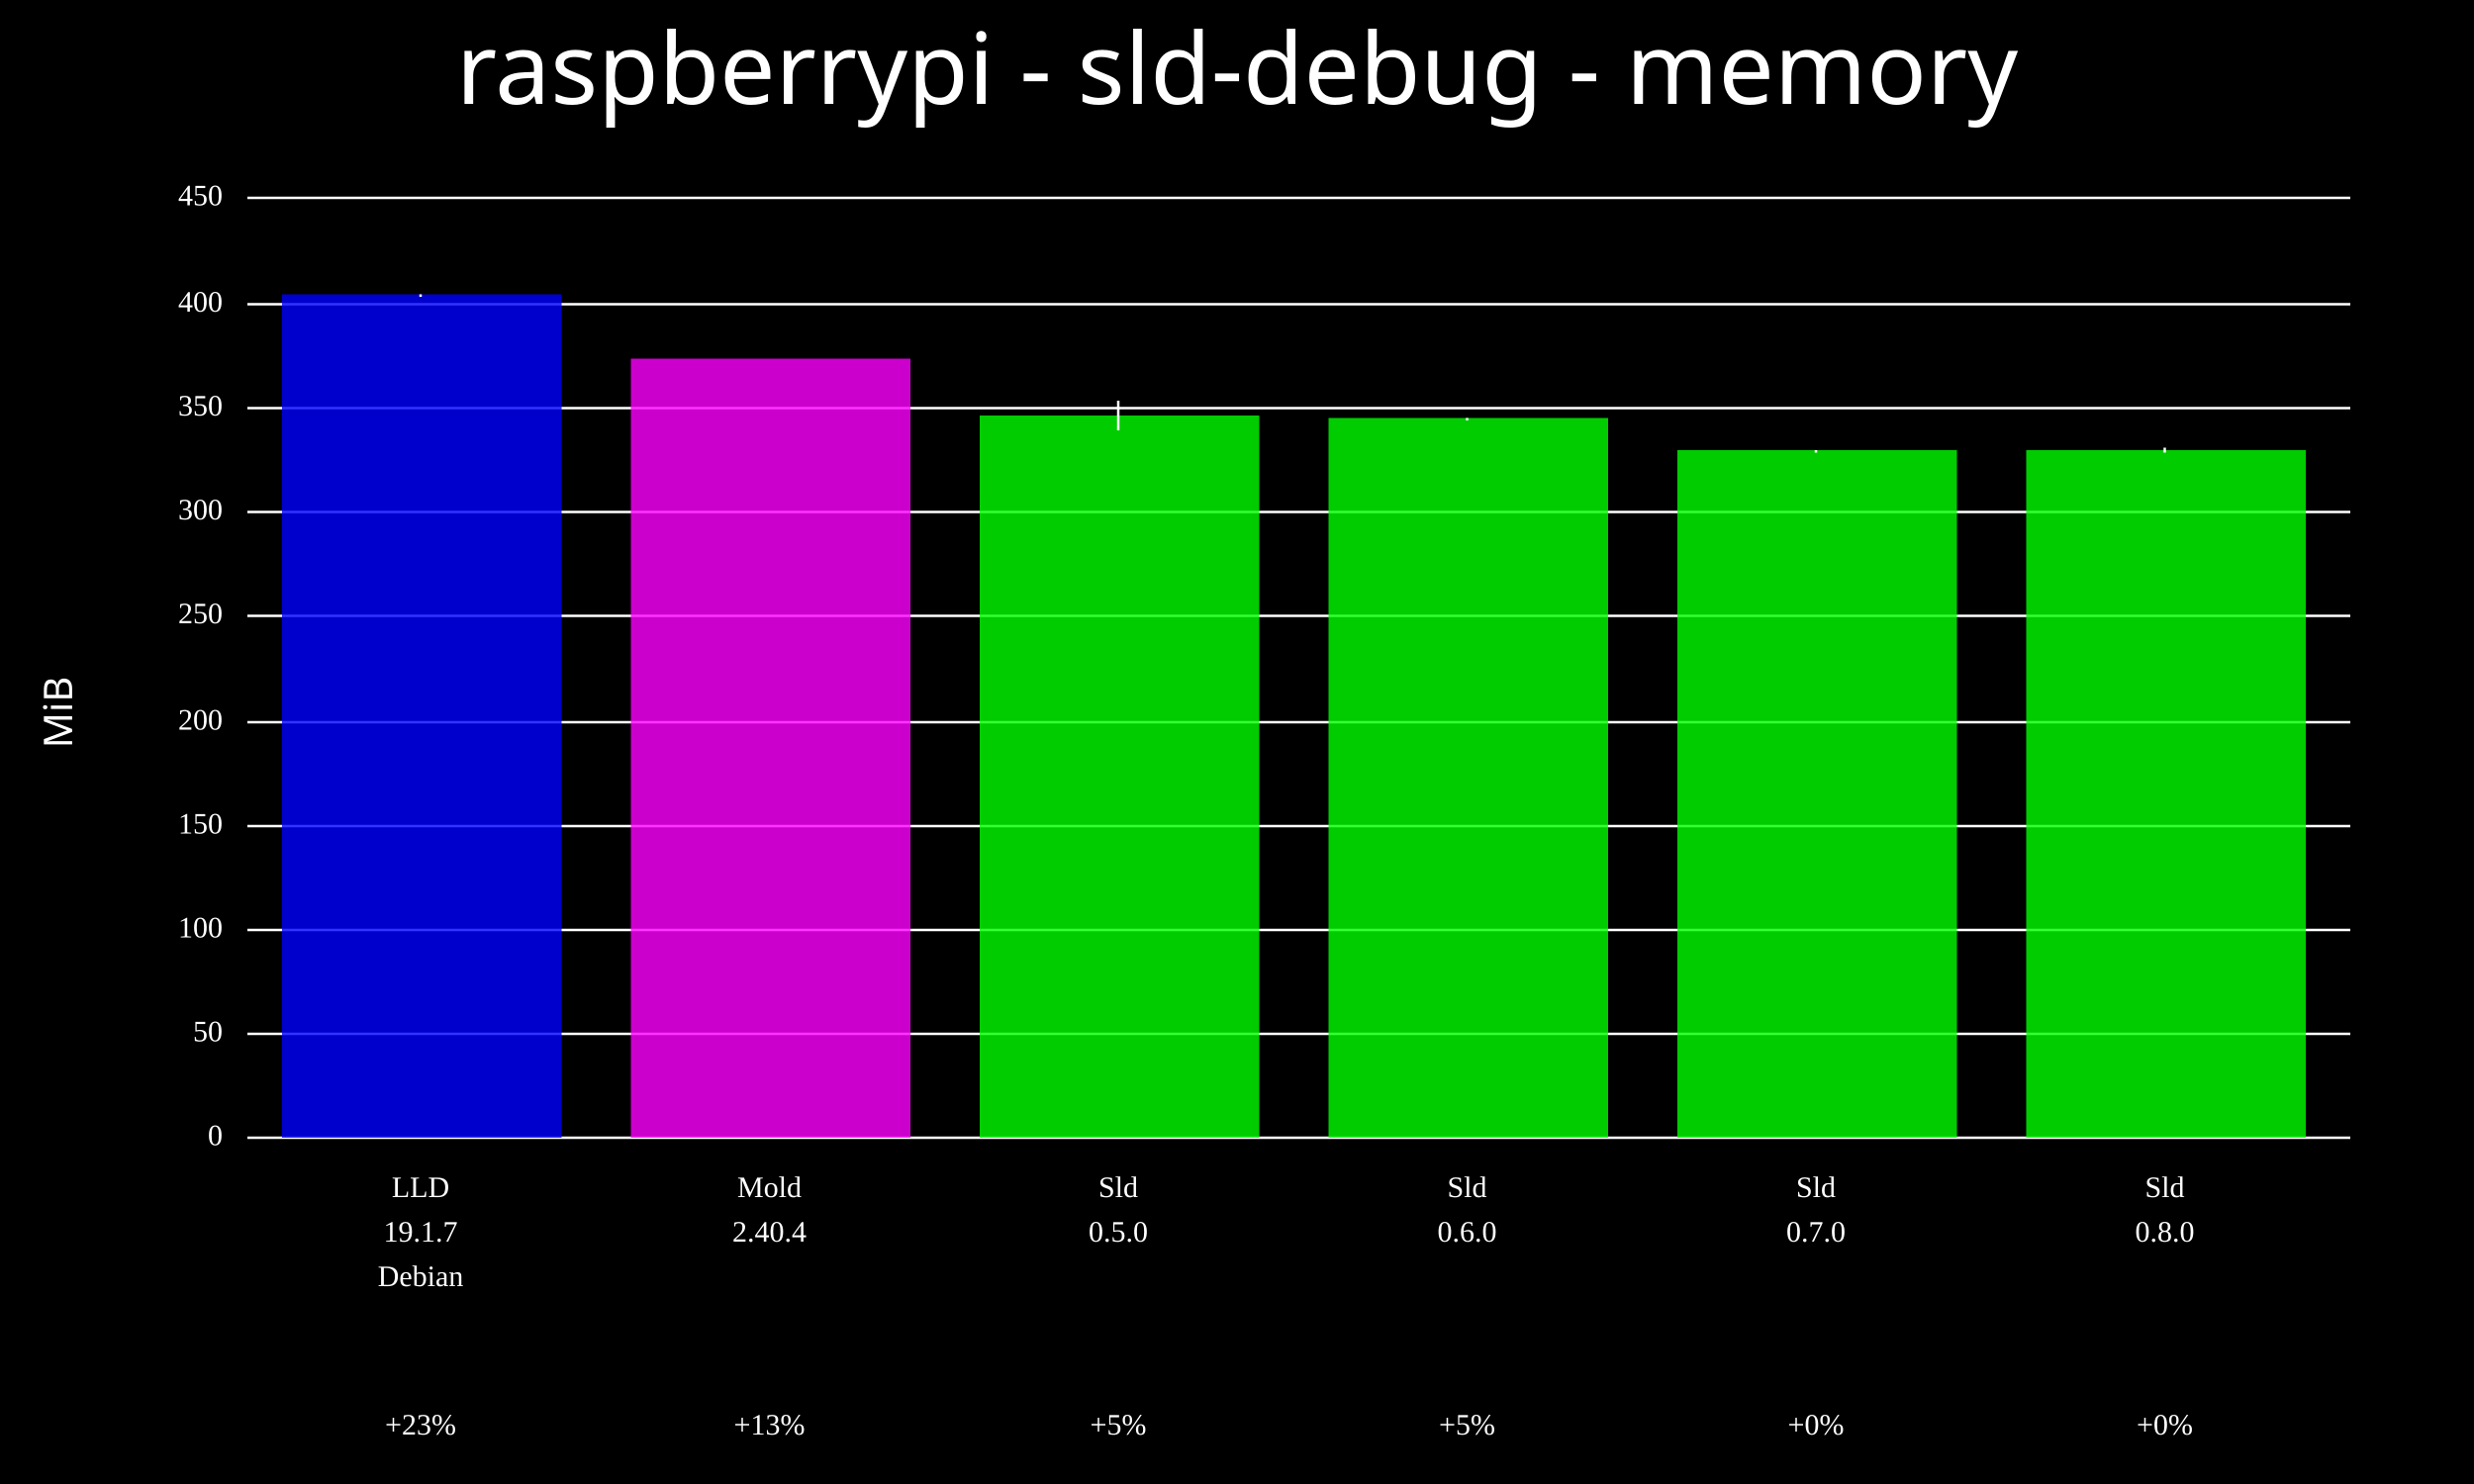
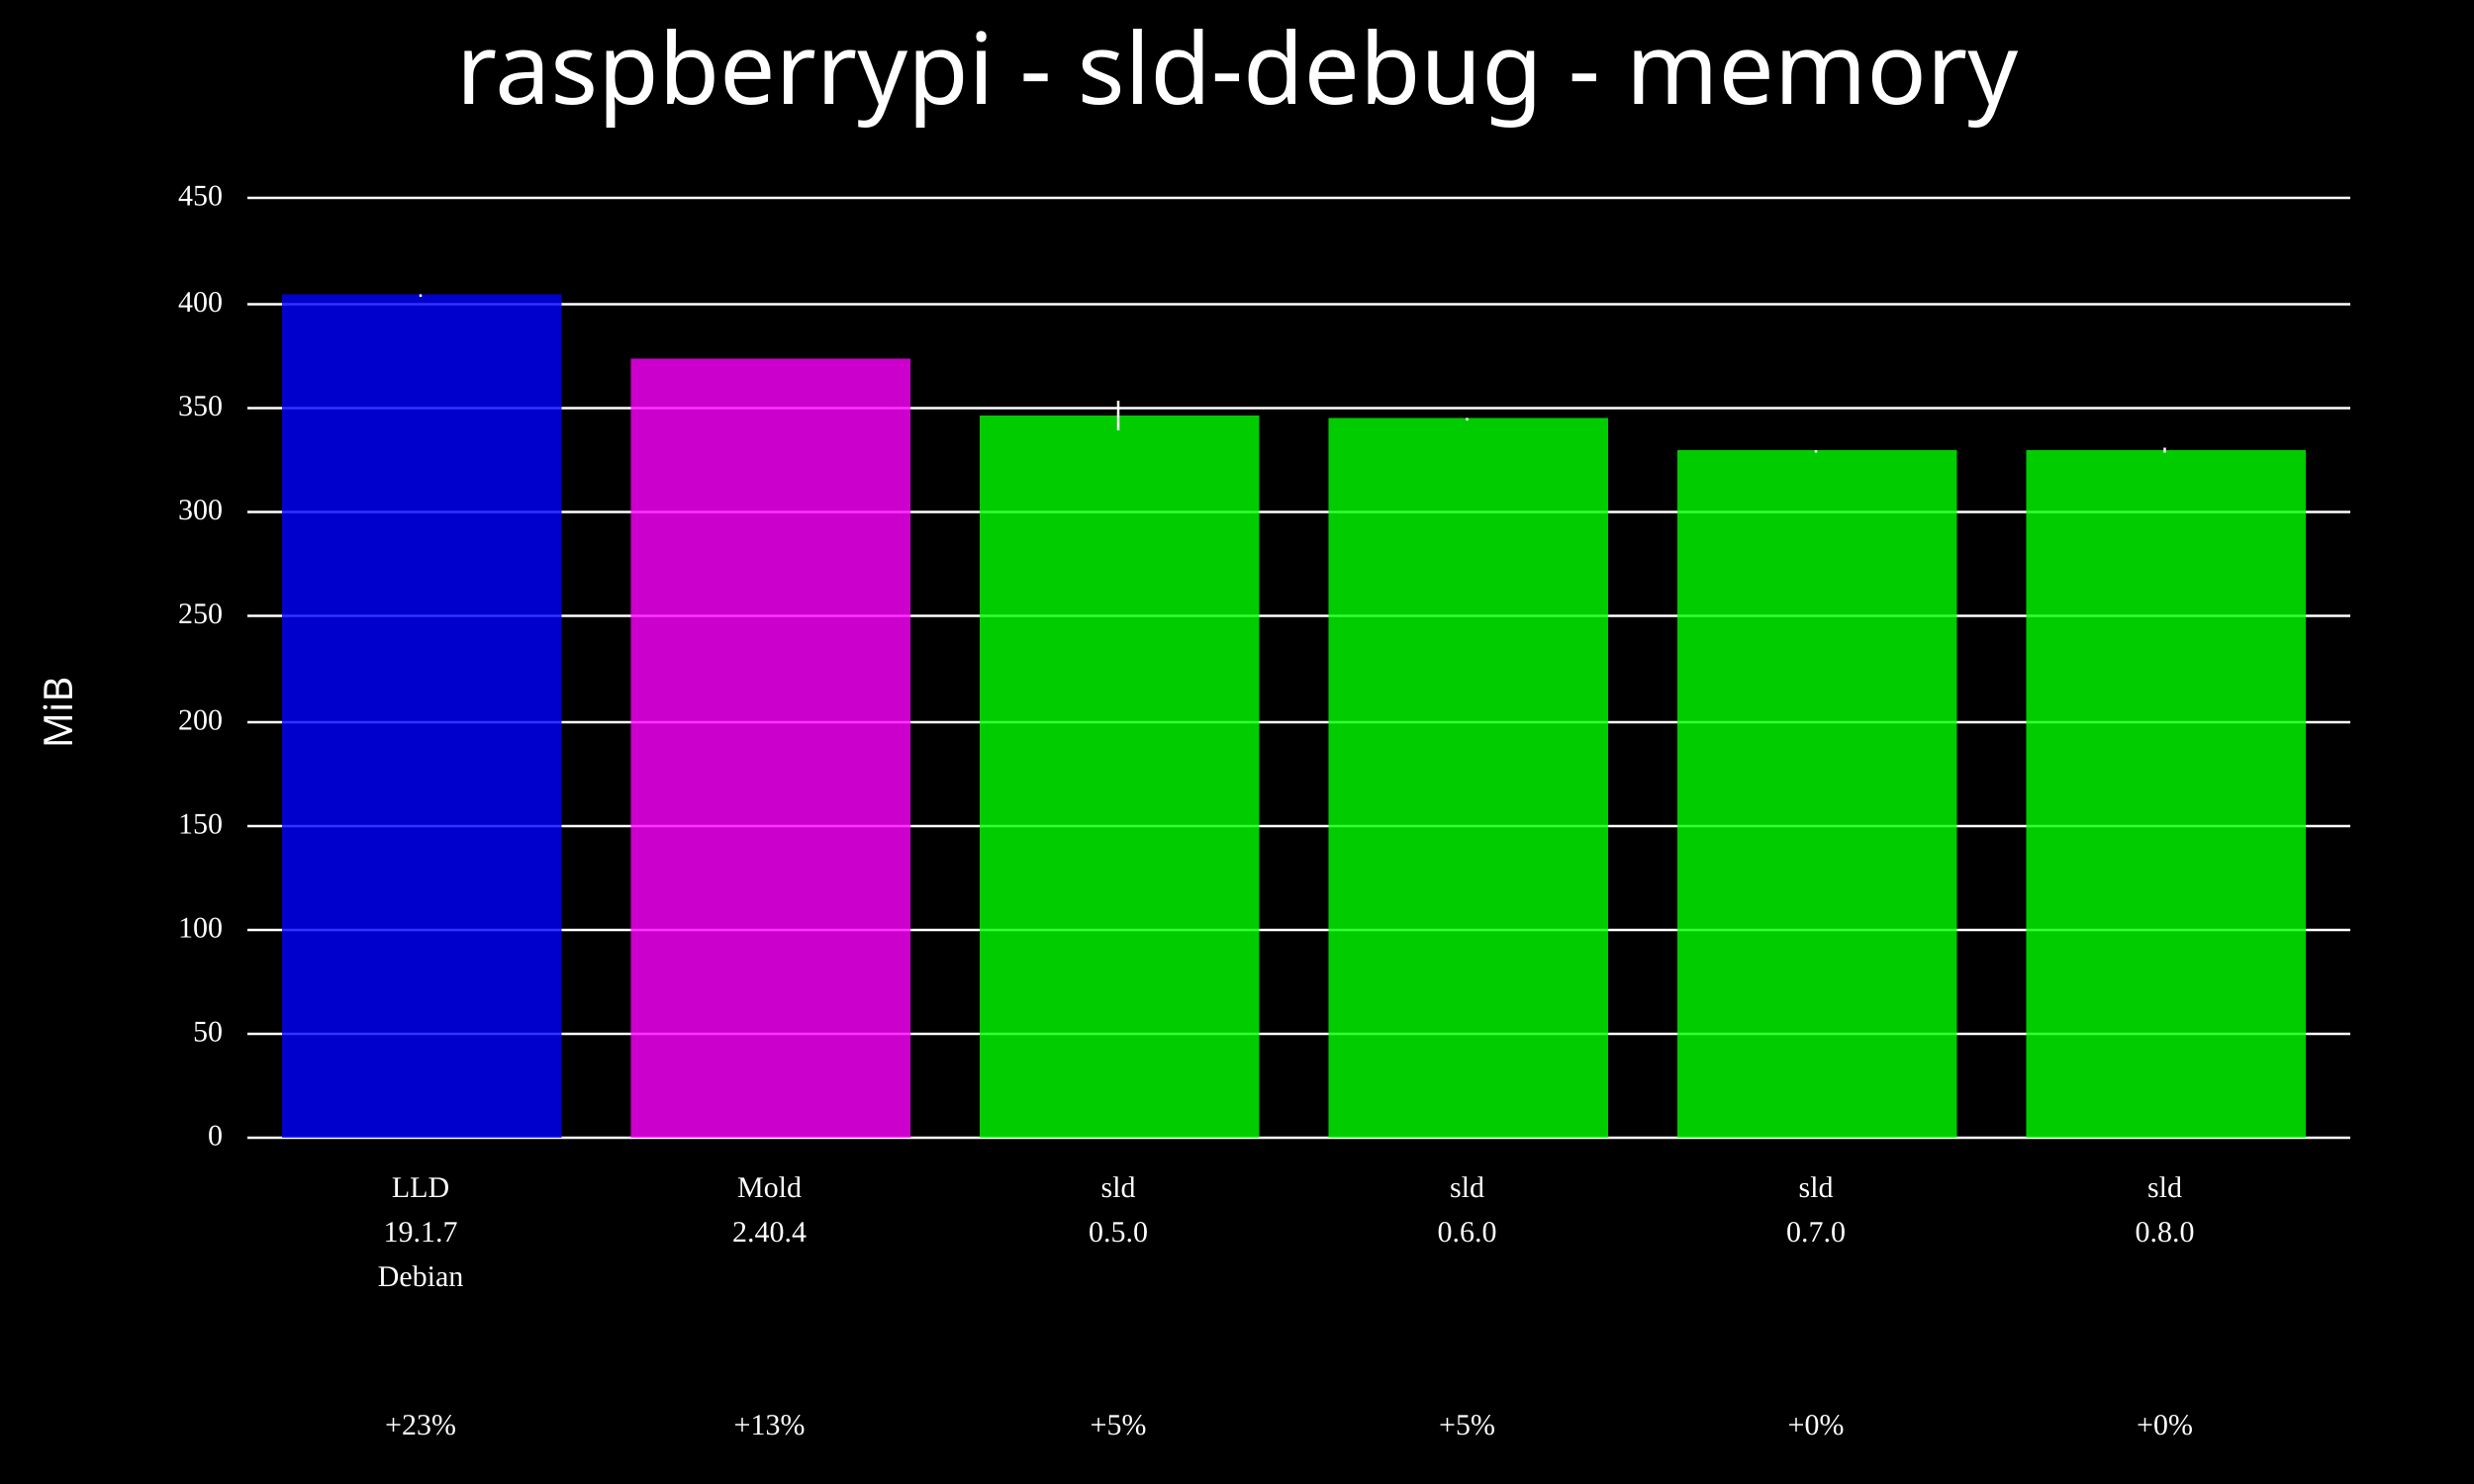
<svg xmlns="http://www.w3.org/2000/svg" width="1000" height="600" viewBox="0 0 1000 600">
  <rect x="0" y="0" width="1000" height="600" fill="#000000" />
  <text x="500" y="10" dy="0.8em" text-anchor="middle" font-family="sans-serif" font-size="40" fill="#FFFFFF">
raspberrypi - sld-debug - memory</text>
  <text x="5" y="300" dy="0.76em" text-anchor="middle" font-family="sans-serif" font-size="16" fill="#FFFFFF" transform="rotate(270, 5, 288)">MiB</text>
  <line x1="100" y1="460" x2="950" y2="460" stroke="#FFFFFF" />
  <text x="90" y="460" dy="0.5ex" text-anchor="end" fill="#FFFFFF">0</text>
  <line x1="100" y1="418" x2="950" y2="418" stroke="#FFFFFF" />
  <text x="90" y="418" dy="0.5ex" text-anchor="end" fill="#FFFFFF">50</text>
  <line x1="100" y1="376" x2="950" y2="376" stroke="#FFFFFF" />
  <text x="90" y="376" dy="0.5ex" text-anchor="end" fill="#FFFFFF">100</text>
  <line x1="100" y1="334" x2="950" y2="334" stroke="#FFFFFF" />
  <text x="90" y="334" dy="0.5ex" text-anchor="end" fill="#FFFFFF">150</text>
  <line x1="100" y1="292" x2="950" y2="292" stroke="#FFFFFF" />
  <text x="90" y="292" dy="0.5ex" text-anchor="end" fill="#FFFFFF">200</text>
  <line x1="100" y1="249" x2="950" y2="249" stroke="#FFFFFF" />
  <text x="90" y="249" dy="0.5ex" text-anchor="end" fill="#FFFFFF">250</text>
  <line x1="100" y1="207" x2="950" y2="207" stroke="#FFFFFF" />
  <text x="90" y="207" dy="0.5ex" text-anchor="end" fill="#FFFFFF">300</text>
  <line x1="100" y1="165" x2="950" y2="165" stroke="#FFFFFF" />
  <text x="90" y="165" dy="0.5ex" text-anchor="end" fill="#FFFFFF">350</text>
  <line x1="100" y1="123" x2="950" y2="123" stroke="#FFFFFF" />
  <text x="90" y="123" dy="0.5ex" text-anchor="end" fill="#FFFFFF">400</text>
  <line x1="100" y1="80" x2="950" y2="80" stroke="#FFFFFF" />
  <text x="90" y="80" dy="0.5ex" text-anchor="end" fill="#FFFFFF">450</text>
  <rect fill="#0000FF" opacity="0.8" x="114" y="119" width="113" height="341" />
  <line stroke="#FFFFFF" x1="170" y1="119" x2="170" y2="120" />
  <text x="170" y="484" fill="#FFFFFF" text-anchor="middle">LLD</text>
  <text x="170" y="502" fill="#FFFFFF" text-anchor="middle">19.1.7</text>
  <text x="170" y="520" fill="#FFFFFF" text-anchor="middle">Debian</text>
  <text x="170" y="580" fill="#FFFFFF" text-anchor="middle">+23%</text>
  <rect fill="#FF00FF" opacity="0.8" x="255" y="145" width="113" height="315" />
  <line stroke="#FFFFFF" x1="311" y1="145" x2="311" y2="145" />
  <text x="311" y="484" fill="#FFFFFF" text-anchor="middle">Mold</text>
  <text x="311" y="502" fill="#FFFFFF" text-anchor="middle">2.40.4</text>
  <text x="311" y="580" fill="#FFFFFF" text-anchor="middle">+13%</text>
  <rect fill="#00FF00" opacity="0.8" x="396" y="168" width="113" height="292" />
  <line stroke="#FFFFFF" x1="452" y1="162" x2="452" y2="174" />
-   <text x="452" y="484" fill="#FFFFFF" text-anchor="middle">Sld</text>
+   <text x="452" y="484" fill="#FFFFFF" text-anchor="middle">sld</text>
  <text x="452" y="502" fill="#FFFFFF" text-anchor="middle">0.5.0</text>
  <text x="452" y="580" fill="#FFFFFF" text-anchor="middle">+5%</text>
  <rect fill="#00FF00" opacity="0.8" x="537" y="169" width="113" height="291" />
  <line stroke="#FFFFFF" x1="593" y1="169" x2="593" y2="170" />
-   <text x="593" y="484" fill="#FFFFFF" text-anchor="middle">Sld</text>
+   <text x="593" y="484" fill="#FFFFFF" text-anchor="middle">sld</text>
  <text x="593" y="502" fill="#FFFFFF" text-anchor="middle">0.6.0</text>
  <text x="593" y="580" fill="#FFFFFF" text-anchor="middle">+5%</text>
  <rect fill="#00FF00" opacity="0.8" x="678" y="182" width="113" height="278" />
  <line stroke="#FFFFFF" x1="734" y1="182" x2="734" y2="183" />
-   <text x="734" y="484" fill="#FFFFFF" text-anchor="middle">Sld</text>
+   <text x="734" y="484" fill="#FFFFFF" text-anchor="middle">sld</text>
  <text x="734" y="502" fill="#FFFFFF" text-anchor="middle">0.7.0</text>
  <text x="734" y="580" fill="#FFFFFF" text-anchor="middle">+0%</text>
  <rect fill="#00FF00" opacity="0.8" x="819" y="182" width="113" height="278" />
  <line stroke="#FFFFFF" x1="875" y1="181" x2="875" y2="183" />
-   <text x="875" y="484" fill="#FFFFFF" text-anchor="middle">Sld</text>
+   <text x="875" y="484" fill="#FFFFFF" text-anchor="middle">sld</text>
  <text x="875" y="502" fill="#FFFFFF" text-anchor="middle">0.8.0</text>
  <text x="875" y="580" fill="#FFFFFF" text-anchor="middle">+0%</text>
</svg>
